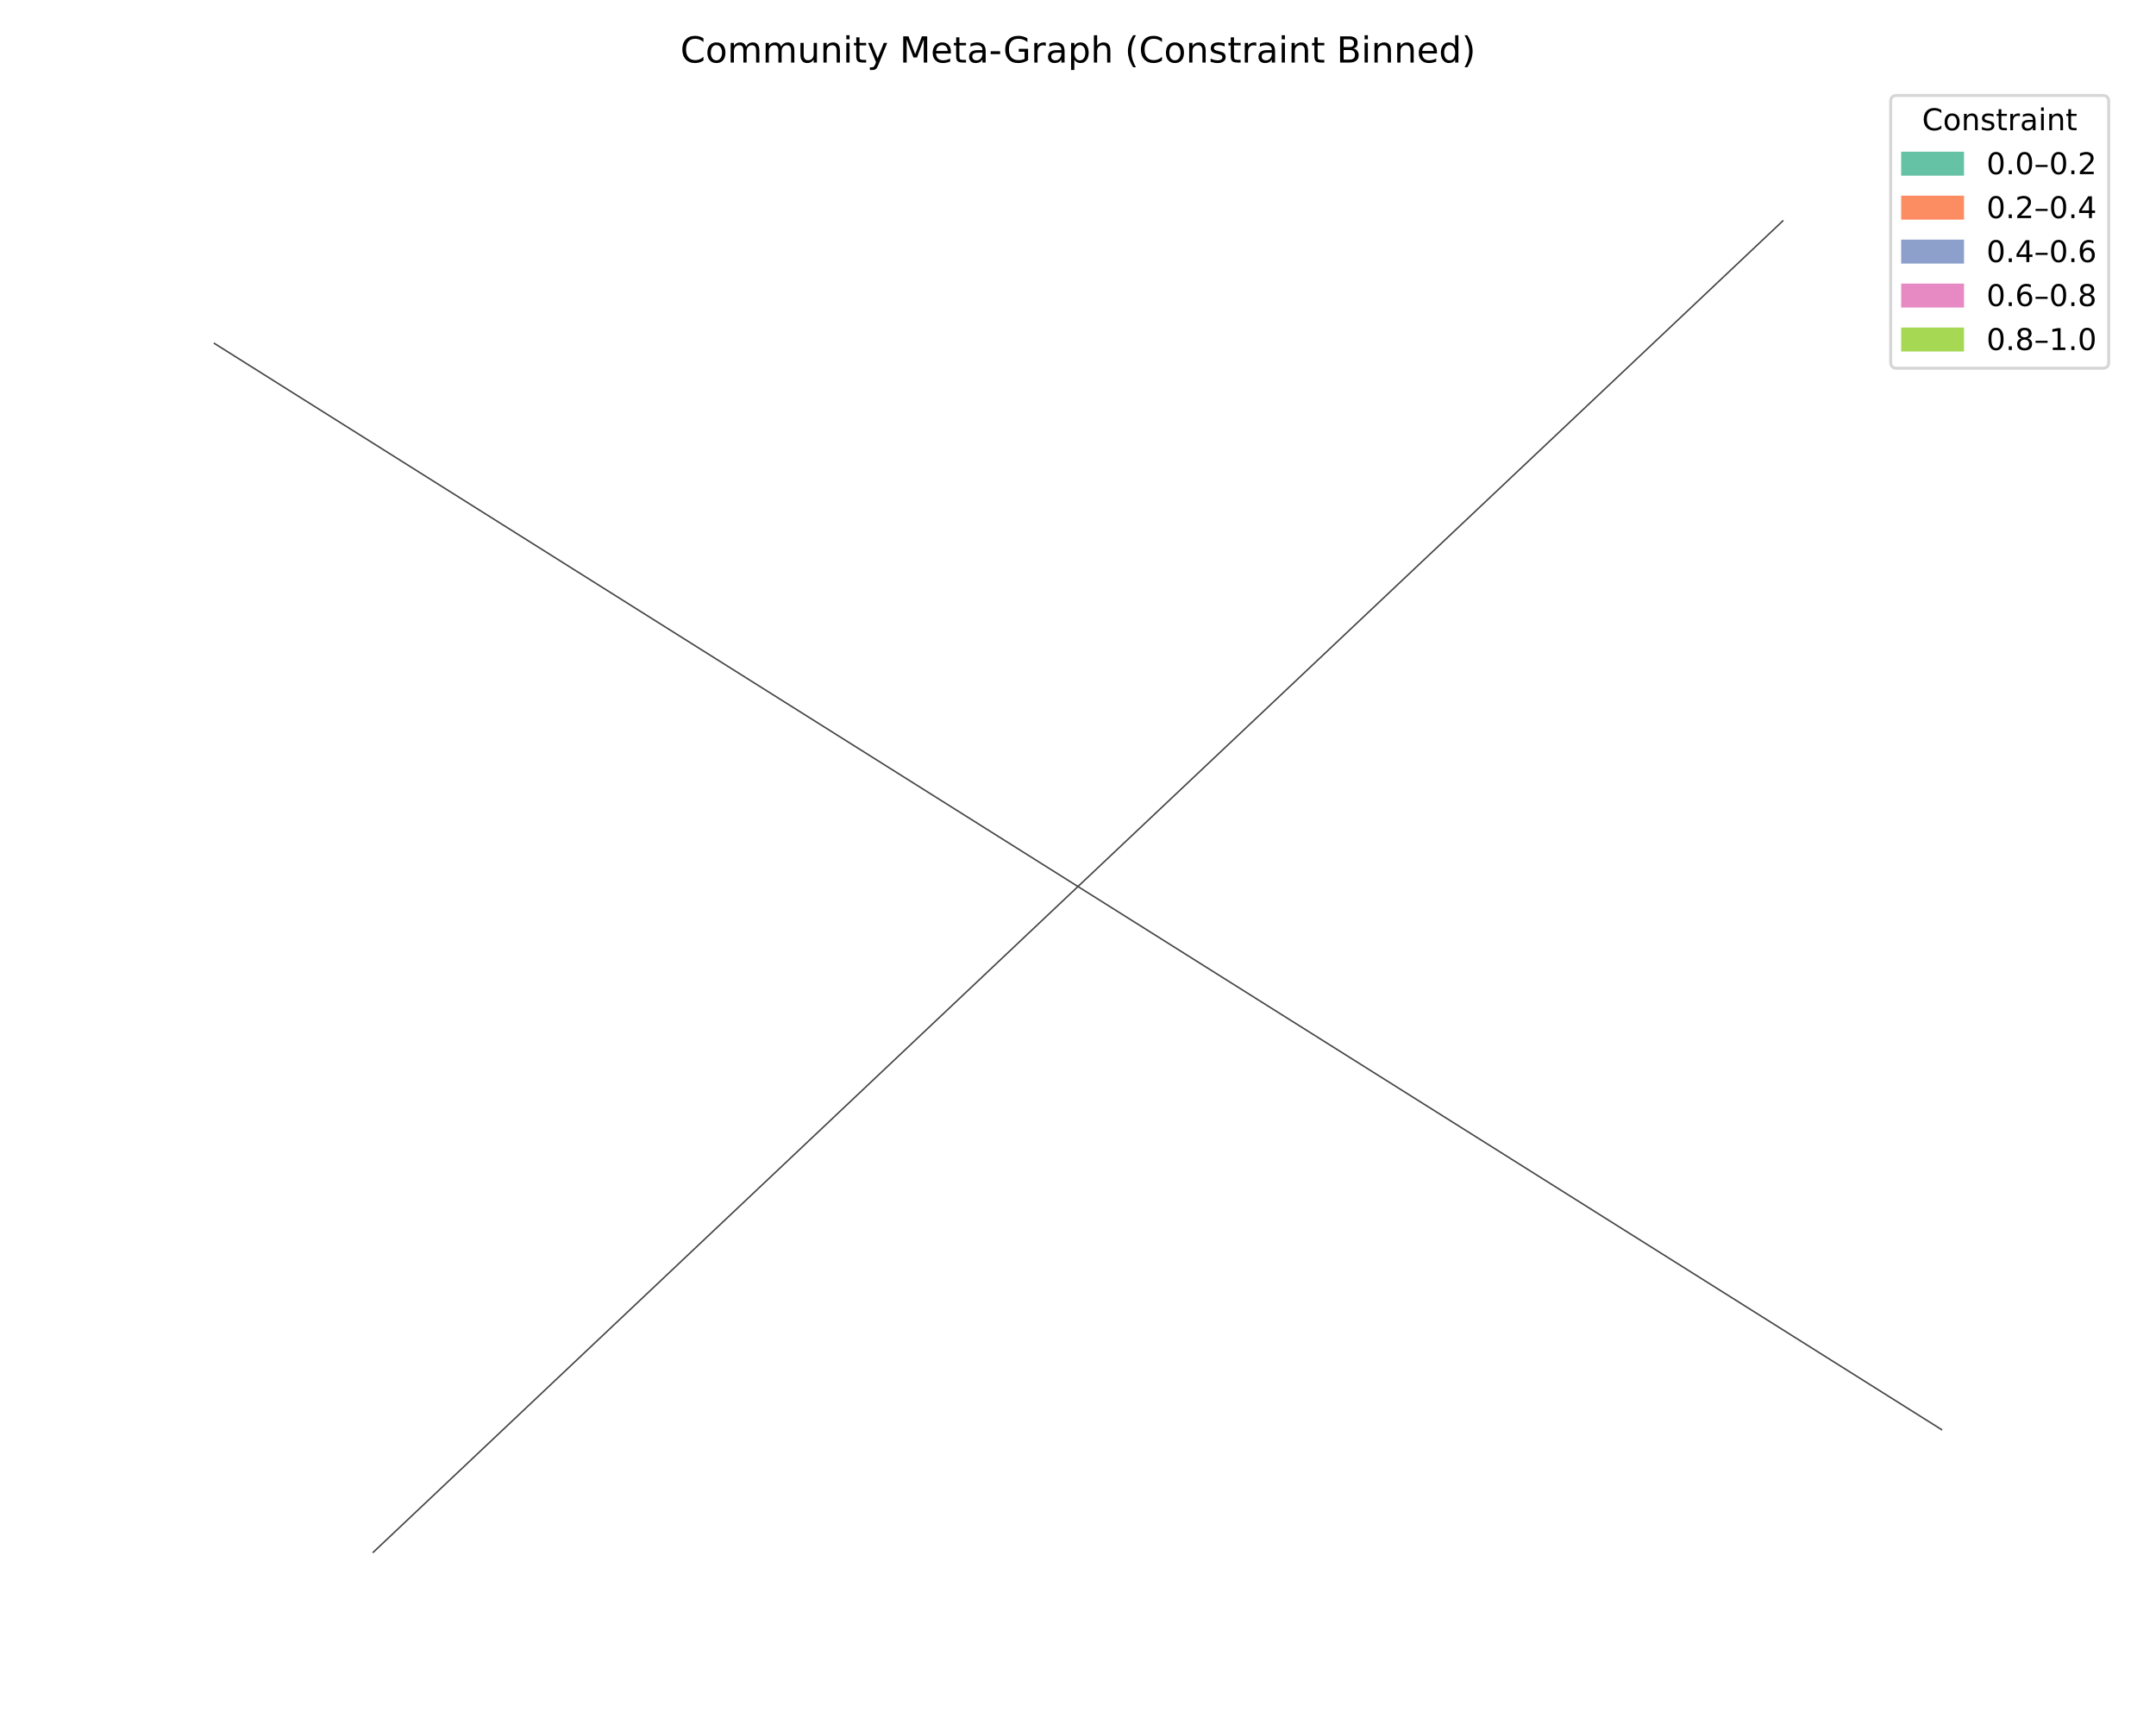
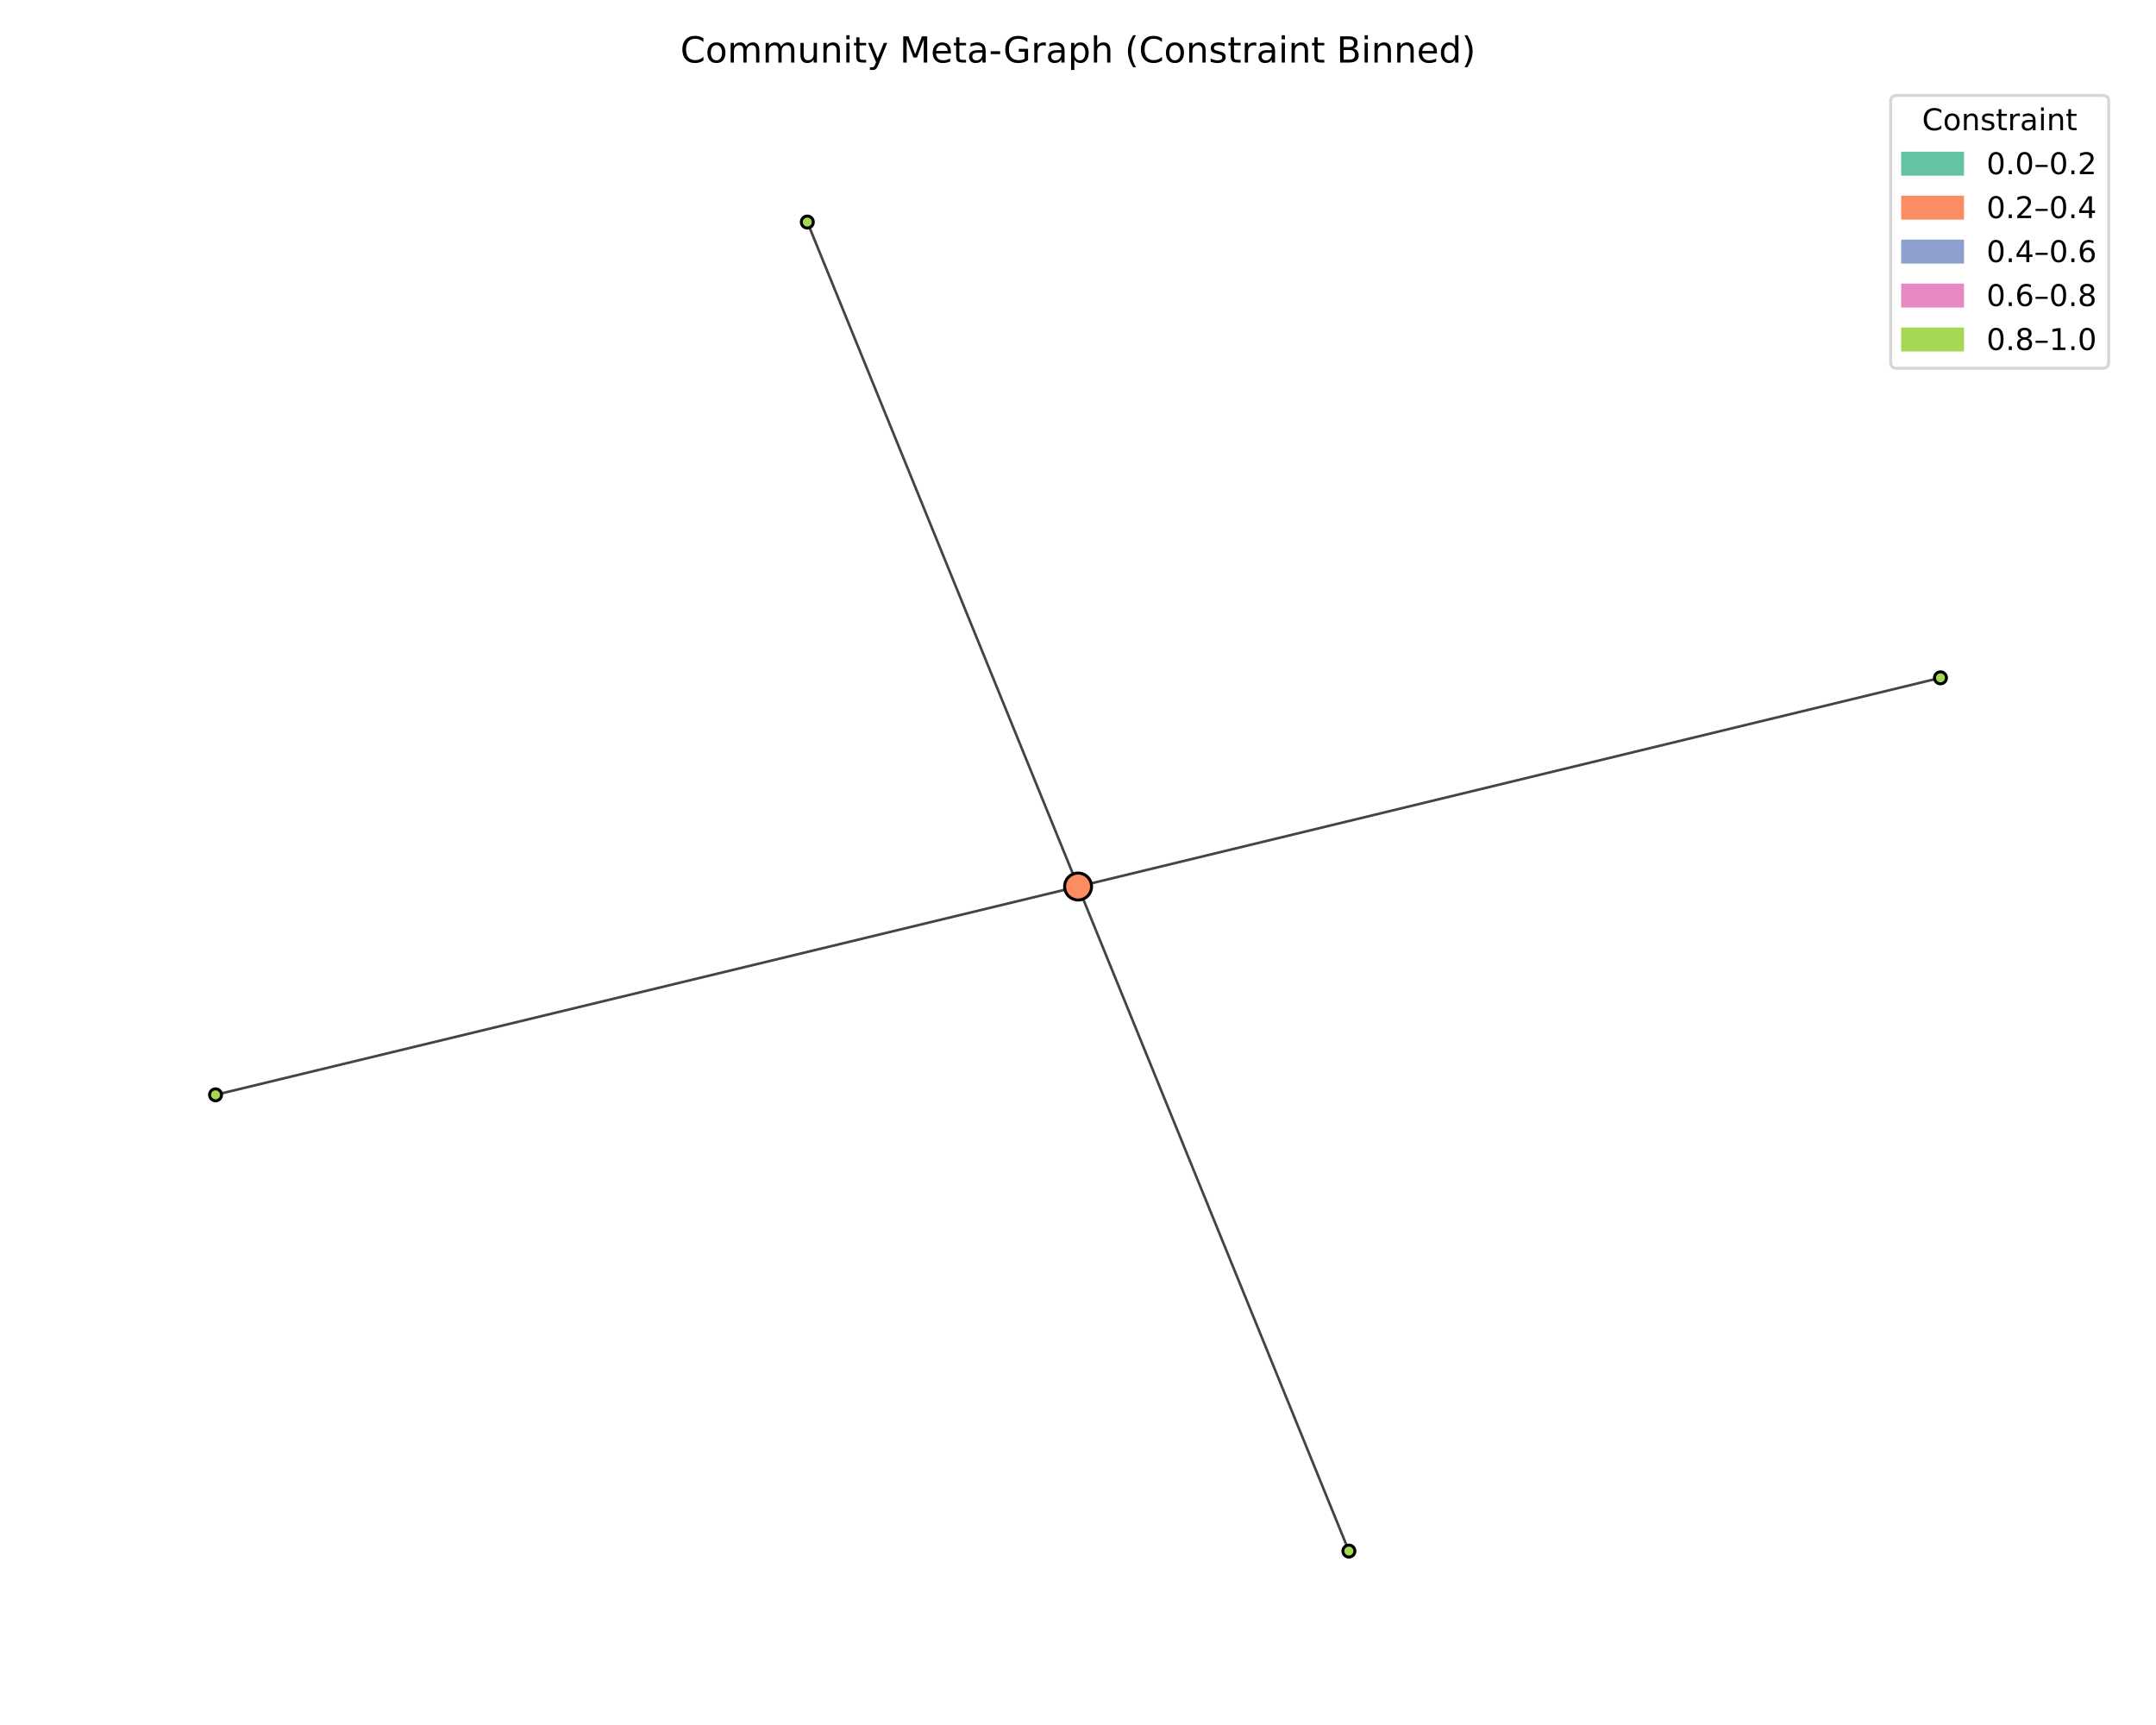
<svg xmlns="http://www.w3.org/2000/svg" xmlns:xlink="http://www.w3.org/1999/xlink" width="720pt" height="576pt" viewBox="0 0 720 576" version="1.1">
  <defs>
    <style type="text/css">*{stroke-linejoin: round; stroke-linecap: butt}</style>
  </defs>
  <g id="figure_1">
    <g id="patch_1">
      <path d="M 0 576  L 720 576  L 720 0  L 0 0  z " style="fill: #ffffff" />
    </g>
    <g id="axes_1">
      <g id="patch_2">
        <path d="M 10.8 565.2  L 709.2 565.2  L 709.2 26.88  L 10.8 26.88  z " style="fill: #ffffff" />
      </g>
      <g id="EdgeCollection_1">
-         <path d="M 359.987 296.024  L 124.472 518.486  " clip-path="url(#p0826b975f8)" style="fill: #444444; stroke: #444444; stroke-width: 0.5" />
-         <path d="M 359.987 296.024  L 595.554 73.594  " clip-path="url(#p0826b975f8)" style="fill: #444444; stroke: #444444; stroke-width: 0.5" />
-         <path d="M 359.987 296.024  L 71.405 114.553  " clip-path="url(#p0826b975f8)" style="fill: #444444; stroke: #444444; stroke-width: 0.5" />
-         <path d="M 359.987 296.024  L 648.595 477.496  " clip-path="url(#p0826b975f8)" style="fill: #444444; stroke: #444444; stroke-width: 0.5" />
+         <path d="M 358.331 291.86  L 270.357 76.002  " clip-path="url(#p9ec5122dbf)" style="fill: #444444; stroke: #444444; stroke-width: 0.855" />
+         <path d="M 364.403 294.969  L 646.077 226.804  " clip-path="url(#p9ec5122dbf)" style="fill: #444444; stroke: #444444; stroke-width: 0.855" />
+         <path d="M 361.728 300.195  L 449.712 516.078  " clip-path="url(#p9ec5122dbf)" style="fill: #444444; stroke: #444444; stroke-width: 0.855" />
+         <path d="M 355.655 297.084  L 73.923 365.107  " clip-path="url(#p9ec5122dbf)" style="fill: #444444; stroke: #444444; stroke-width: 0.855" />
      </g>
      <g id="VertexCollection_1">
-         <path d="M 359.987 296.024  C 359.987 296.024 359.987 296.024 359.987 296.024  C 359.987 296.024 359.987 296.024 359.987 296.024  C 359.987 296.024 359.987 296.024 359.987 296.024  C 359.987 296.024 359.987 296.024 359.987 296.024  C 359.987 296.024 359.987 296.024 359.987 296.024  C 359.987 296.024 359.987 296.024 359.987 296.024  C 359.987 296.024 359.987 296.024 359.987 296.024  C 359.987 296.024 359.987 296.024 359.987 296.024  z " clip-path="url(#p0826b975f8)" style="fill: #fc8d62; stroke: #000000" />
-         <path d="M 648.595 477.496  C 648.595 477.496 648.595 477.496 648.595 477.496  C 648.595 477.496 648.595 477.496 648.595 477.496  C 648.595 477.496 648.595 477.496 648.595 477.496  C 648.595 477.496 648.595 477.496 648.595 477.496  C 648.595 477.496 648.595 477.496 648.595 477.496  C 648.595 477.496 648.595 477.496 648.595 477.496  C 648.595 477.496 648.595 477.496 648.595 477.496  C 648.595 477.496 648.595 477.496 648.595 477.496  z " clip-path="url(#p0826b975f8)" style="fill: #a6d854; stroke: #000000" />
-         <path d="M 124.472 518.486  C 124.472 518.486 124.472 518.486 124.472 518.486  C 124.472 518.486 124.472 518.486 124.472 518.486  C 124.472 518.486 124.472 518.486 124.472 518.486  C 124.472 518.486 124.472 518.486 124.472 518.486  C 124.472 518.486 124.472 518.486 124.472 518.486  C 124.472 518.486 124.472 518.486 124.472 518.486  C 124.472 518.486 124.472 518.486 124.472 518.486  C 124.472 518.486 124.472 518.486 124.472 518.486  z " clip-path="url(#p0826b975f8)" style="fill: #a6d854; stroke: #000000" />
-         <path d="M 595.554 73.594  C 595.554 73.594 595.554 73.594 595.554 73.594  C 595.554 73.594 595.554 73.594 595.554 73.594  C 595.554 73.594 595.554 73.594 595.554 73.594  C 595.554 73.594 595.554 73.594 595.554 73.594  C 595.554 73.594 595.554 73.594 595.554 73.594  C 595.554 73.594 595.554 73.594 595.554 73.594  C 595.554 73.594 595.554 73.594 595.554 73.594  C 595.554 73.594 595.554 73.594 595.554 73.594  z " clip-path="url(#p0826b975f8)" style="fill: #a6d854; stroke: #000000" />
-         <path d="M 71.405 114.553  C 71.405 114.553 71.405 114.553 71.405 114.553  C 71.405 114.553 71.405 114.553 71.405 114.553  C 71.405 114.553 71.405 114.553 71.405 114.553  C 71.405 114.553 71.405 114.553 71.405 114.553  C 71.405 114.553 71.405 114.553 71.405 114.553  C 71.405 114.553 71.405 114.553 71.405 114.553  C 71.405 114.553 71.405 114.553 71.405 114.553  C 71.405 114.553 71.405 114.553 71.405 114.553  z " clip-path="url(#p0826b975f8)" style="fill: #a6d854; stroke: #000000" />
+         <path d="M 360.029 300.527  C 361.223 300.527 362.368 300.053 363.211 299.209  C 364.055 298.365 364.529 297.221 364.529 296.027  C 364.529 294.834 364.055 293.689 363.211 292.845  C 362.368 292.001 361.223 291.527 360.029 291.527  C 358.836 291.527 357.691 292.001 356.847 292.845  C 356.004 293.689 355.529 294.834 355.529 296.027  C 355.529 297.221 356.004 298.365 356.847 299.209  C 357.691 300.053 358.836 300.527 360.029 300.527  z " clip-path="url(#p9ec5122dbf)" style="fill: #fc8d62; stroke: #000000" />
+         <path d="M 648.021 228.333  C 648.551 228.333 649.06 228.123 649.435 227.748  C 649.81 227.373 650.021 226.864 650.021 226.333  C 650.021 225.803 649.81 225.294 649.435 224.919  C 649.06 224.544 648.551 224.333 648.021 224.333  C 647.491 224.333 646.982 224.544 646.607 224.919  C 646.232 225.294 646.021 225.803 646.021 226.333  C 646.021 226.864 646.232 227.373 646.607 227.748  C 646.982 228.123 647.491 228.333 648.021 228.333  z " clip-path="url(#p9ec5122dbf)" style="fill: #a6d854; stroke: #000000" />
+         <path d="M 269.602 76.15  C 270.132 76.15 270.641 75.939 271.016 75.564  C 271.391 75.189 271.602 74.68 271.602 74.15  C 271.602 73.62 271.391 73.111 271.016 72.736  C 270.641 72.361 270.132 72.15 269.602 72.15  C 269.072 72.15 268.563 72.361 268.188 72.736  C 267.813 73.111 267.602 73.62 267.602 74.15  C 267.602 74.68 267.813 75.189 268.188 75.564  C 268.563 75.939 269.072 76.15 269.602 76.15  z " clip-path="url(#p9ec5122dbf)" style="fill: #a6d854; stroke: #000000" />
+         <path d="M 450.467 519.93  C 450.998 519.93 451.506 519.719 451.881 519.344  C 452.256 518.969 452.467 518.46 452.467 517.93  C 452.467 517.4 452.256 516.891 451.881 516.516  C 451.506 516.141 450.998 515.93 450.467 515.93  C 449.937 515.93 449.428 516.141 449.053 516.516  C 448.678 516.891 448.467 517.4 448.467 517.93  C 448.467 518.46 448.678 518.969 449.053 519.344  C 449.428 519.719 449.937 519.93 450.467 519.93  z " clip-path="url(#p9ec5122dbf)" style="fill: #a6d854; stroke: #000000" />
+         <path d="M 71.979 367.577  C 72.509 367.577 73.018 367.366 73.393 366.991  C 73.768 366.616 73.979 366.107 73.979 365.577  C 73.979 365.046 73.768 364.538 73.393 364.162  C 73.018 363.787 72.509 363.577 71.979 363.577  C 71.449 363.577 70.94 363.787 70.565 364.162  C 70.19 364.538 69.979 365.046 69.979 365.577  C 69.979 366.107 70.19 366.616 70.565 366.991  C 70.94 367.366 71.449 367.577 71.979 367.577  z " clip-path="url(#p9ec5122dbf)" style="fill: #a6d854; stroke: #000000" />
      </g>
      <g id="matplotlib.axis_1" />
      <g id="matplotlib.axis_2" />
      <g id="text_1">
        <g transform="translate(227.1928 20.88) scale(0.12 -0.12)">
          <defs>
            <path id="DejaVuSans-43" d="M 4122 4306  L 4122 3641  Q 3803 3938 3442 4084  Q 3081 4231 2675 4231  Q 1875 4231 1450 3742  Q 1025 3253 1025 2328  Q 1025 1406 1450 917  Q 1875 428 2675 428  Q 3081 428 3442 575  Q 3803 722 4122 1019  L 4122 359  Q 3791 134 3420 21  Q 3050 -91 2638 -91  Q 1578 -91 968 557  Q 359 1206 359 2328  Q 359 3453 968 4101  Q 1578 4750 2638 4750  Q 3056 4750 3426 4639  Q 3797 4528 4122 4306  z " transform="scale(0.015625)" />
            <path id="DejaVuSans-6f" d="M 1959 3097  Q 1497 3097 1228 2736  Q 959 2375 959 1747  Q 959 1119 1226 758  Q 1494 397 1959 397  Q 2419 397 2687 759  Q 2956 1122 2956 1747  Q 2956 2369 2687 2733  Q 2419 3097 1959 3097  z M 1959 3584  Q 2709 3584 3137 3096  Q 3566 2609 3566 1747  Q 3566 888 3137 398  Q 2709 -91 1959 -91  Q 1206 -91 779 398  Q 353 888 353 1747  Q 353 2609 779 3096  Q 1206 3584 1959 3584  z " transform="scale(0.015625)" />
            <path id="DejaVuSans-6d" d="M 3328 2828  Q 3544 3216 3844 3400  Q 4144 3584 4550 3584  Q 5097 3584 5394 3201  Q 5691 2819 5691 2113  L 5691 0  L 5113 0  L 5113 2094  Q 5113 2597 4934 2840  Q 4756 3084 4391 3084  Q 3944 3084 3684 2787  Q 3425 2491 3425 1978  L 3425 0  L 2847 0  L 2847 2094  Q 2847 2600 2669 2842  Q 2491 3084 2119 3084  Q 1678 3084 1418 2786  Q 1159 2488 1159 1978  L 1159 0  L 581 0  L 581 3500  L 1159 3500  L 1159 2956  Q 1356 3278 1631 3431  Q 1906 3584 2284 3584  Q 2666 3584 2933 3390  Q 3200 3197 3328 2828  z " transform="scale(0.015625)" />
            <path id="DejaVuSans-75" d="M 544 1381  L 544 3500  L 1119 3500  L 1119 1403  Q 1119 906 1312 657  Q 1506 409 1894 409  Q 2359 409 2629 706  Q 2900 1003 2900 1516  L 2900 3500  L 3475 3500  L 3475 0  L 2900 0  L 2900 538  Q 2691 219 2414 64  Q 2138 -91 1772 -91  Q 1169 -91 856 284  Q 544 659 544 1381  z M 1991 3584  L 1991 3584  z " transform="scale(0.015625)" />
            <path id="DejaVuSans-6e" d="M 3513 2113  L 3513 0  L 2938 0  L 2938 2094  Q 2938 2591 2744 2837  Q 2550 3084 2163 3084  Q 1697 3084 1428 2787  Q 1159 2491 1159 1978  L 1159 0  L 581 0  L 581 3500  L 1159 3500  L 1159 2956  Q 1366 3272 1645 3428  Q 1925 3584 2291 3584  Q 2894 3584 3203 3211  Q 3513 2838 3513 2113  z " transform="scale(0.015625)" />
            <path id="DejaVuSans-69" d="M 603 3500  L 1178 3500  L 1178 0  L 603 0  L 603 3500  z M 603 4863  L 1178 4863  L 1178 4134  L 603 4134  L 603 4863  z " transform="scale(0.015625)" />
            <path id="DejaVuSans-74" d="M 1172 4494  L 1172 3500  L 2356 3500  L 2356 3053  L 1172 3053  L 1172 1153  Q 1172 725 1289 603  Q 1406 481 1766 481  L 2356 481  L 2356 0  L 1766 0  Q 1100 0 847 248  Q 594 497 594 1153  L 594 3053  L 172 3053  L 172 3500  L 594 3500  L 594 4494  L 1172 4494  z " transform="scale(0.015625)" />
            <path id="DejaVuSans-79" d="M 2059 -325  Q 1816 -950 1584 -1140  Q 1353 -1331 966 -1331  L 506 -1331  L 506 -850  L 844 -850  Q 1081 -850 1212 -737  Q 1344 -625 1503 -206  L 1606 56  L 191 3500  L 800 3500  L 1894 763  L 2988 3500  L 3597 3500  L 2059 -325  z " transform="scale(0.015625)" />
            <path id="DejaVuSans-20" transform="scale(0.015625)" />
            <path id="DejaVuSans-4d" d="M 628 4666  L 1569 4666  L 2759 1491  L 3956 4666  L 4897 4666  L 4897 0  L 4281 0  L 4281 4097  L 3078 897  L 2444 897  L 1241 4097  L 1241 0  L 628 0  L 628 4666  z " transform="scale(0.015625)" />
            <path id="DejaVuSans-65" d="M 3597 1894  L 3597 1613  L 953 1613  Q 991 1019 1311 708  Q 1631 397 2203 397  Q 2534 397 2845 478  Q 3156 559 3463 722  L 3463 178  Q 3153 47 2828 -22  Q 2503 -91 2169 -91  Q 1331 -91 842 396  Q 353 884 353 1716  Q 353 2575 817 3079  Q 1281 3584 2069 3584  Q 2775 3584 3186 3129  Q 3597 2675 3597 1894  z M 3022 2063  Q 3016 2534 2758 2815  Q 2500 3097 2075 3097  Q 1594 3097 1305 2825  Q 1016 2553 972 2059  L 3022 2063  z " transform="scale(0.015625)" />
            <path id="DejaVuSans-61" d="M 2194 1759  Q 1497 1759 1228 1600  Q 959 1441 959 1056  Q 959 750 1161 570  Q 1363 391 1709 391  Q 2188 391 2477 730  Q 2766 1069 2766 1631  L 2766 1759  L 2194 1759  z M 3341 1997  L 3341 0  L 2766 0  L 2766 531  Q 2569 213 2275 61  Q 1981 -91 1556 -91  Q 1019 -91 701 211  Q 384 513 384 1019  Q 384 1609 779 1909  Q 1175 2209 1959 2209  L 2766 2209  L 2766 2266  Q 2766 2663 2505 2880  Q 2244 3097 1772 3097  Q 1472 3097 1187 3025  Q 903 2953 641 2809  L 641 3341  Q 956 3463 1253 3523  Q 1550 3584 1831 3584  Q 2591 3584 2966 3190  Q 3341 2797 3341 1997  z " transform="scale(0.015625)" />
            <path id="DejaVuSans-2d" d="M 313 2009  L 1997 2009  L 1997 1497  L 313 1497  L 313 2009  z " transform="scale(0.015625)" />
            <path id="DejaVuSans-47" d="M 3809 666  L 3809 1919  L 2778 1919  L 2778 2438  L 4434 2438  L 4434 434  Q 4069 175 3628 42  Q 3188 -91 2688 -91  Q 1594 -91 976 548  Q 359 1188 359 2328  Q 359 3472 976 4111  Q 1594 4750 2688 4750  Q 3144 4750 3555 4637  Q 3966 4525 4313 4306  L 4313 3634  Q 3963 3931 3569 4081  Q 3175 4231 2741 4231  Q 1884 4231 1454 3753  Q 1025 3275 1025 2328  Q 1025 1384 1454 906  Q 1884 428 2741 428  Q 3075 428 3337 486  Q 3600 544 3809 666  z " transform="scale(0.015625)" />
            <path id="DejaVuSans-72" d="M 2631 2963  Q 2534 3019 2420 3045  Q 2306 3072 2169 3072  Q 1681 3072 1420 2755  Q 1159 2438 1159 1844  L 1159 0  L 581 0  L 581 3500  L 1159 3500  L 1159 2956  Q 1341 3275 1631 3429  Q 1922 3584 2338 3584  Q 2397 3584 2469 3576  Q 2541 3569 2628 3553  L 2631 2963  z " transform="scale(0.015625)" />
            <path id="DejaVuSans-70" d="M 1159 525  L 1159 -1331  L 581 -1331  L 581 3500  L 1159 3500  L 1159 2969  Q 1341 3281 1617 3432  Q 1894 3584 2278 3584  Q 2916 3584 3314 3078  Q 3713 2572 3713 1747  Q 3713 922 3314 415  Q 2916 -91 2278 -91  Q 1894 -91 1617 61  Q 1341 213 1159 525  z M 3116 1747  Q 3116 2381 2855 2742  Q 2594 3103 2138 3103  Q 1681 3103 1420 2742  Q 1159 2381 1159 1747  Q 1159 1113 1420 752  Q 1681 391 2138 391  Q 2594 391 2855 752  Q 3116 1113 3116 1747  z " transform="scale(0.015625)" />
            <path id="DejaVuSans-68" d="M 3513 2113  L 3513 0  L 2938 0  L 2938 2094  Q 2938 2591 2744 2837  Q 2550 3084 2163 3084  Q 1697 3084 1428 2787  Q 1159 2491 1159 1978  L 1159 0  L 581 0  L 581 4863  L 1159 4863  L 1159 2956  Q 1366 3272 1645 3428  Q 1925 3584 2291 3584  Q 2894 3584 3203 3211  Q 3513 2838 3513 2113  z " transform="scale(0.015625)" />
            <path id="DejaVuSans-28" d="M 1984 4856  Q 1566 4138 1362 3434  Q 1159 2731 1159 2009  Q 1159 1288 1364 580  Q 1569 -128 1984 -844  L 1484 -844  Q 1016 -109 783 600  Q 550 1309 550 2009  Q 550 2706 781 3412  Q 1013 4119 1484 4856  L 1984 4856  z " transform="scale(0.015625)" />
            <path id="DejaVuSans-73" d="M 2834 3397  L 2834 2853  Q 2591 2978 2328 3040  Q 2066 3103 1784 3103  Q 1356 3103 1142 2972  Q 928 2841 928 2578  Q 928 2378 1081 2264  Q 1234 2150 1697 2047  L 1894 2003  Q 2506 1872 2764 1633  Q 3022 1394 3022 966  Q 3022 478 2636 193  Q 2250 -91 1575 -91  Q 1294 -91 989 -36  Q 684 19 347 128  L 347 722  Q 666 556 975 473  Q 1284 391 1588 391  Q 1994 391 2212 530  Q 2431 669 2431 922  Q 2431 1156 2273 1281  Q 2116 1406 1581 1522  L 1381 1569  Q 847 1681 609 1914  Q 372 2147 372 2553  Q 372 3047 722 3315  Q 1072 3584 1716 3584  Q 2034 3584 2315 3537  Q 2597 3491 2834 3397  z " transform="scale(0.015625)" />
            <path id="DejaVuSans-42" d="M 1259 2228  L 1259 519  L 2272 519  Q 2781 519 3026 730  Q 3272 941 3272 1375  Q 3272 1813 3026 2020  Q 2781 2228 2272 2228  L 1259 2228  z M 1259 4147  L 1259 2741  L 2194 2741  Q 2656 2741 2882 2914  Q 3109 3088 3109 3444  Q 3109 3797 2882 3972  Q 2656 4147 2194 4147  L 1259 4147  z M 628 4666  L 2241 4666  Q 2963 4666 3353 4366  Q 3744 4066 3744 3513  Q 3744 3084 3544 2831  Q 3344 2578 2956 2516  Q 3422 2416 3680 2098  Q 3938 1781 3938 1306  Q 3938 681 3513 340  Q 3088 0 2303 0  L 628 0  L 628 4666  z " transform="scale(0.015625)" />
            <path id="DejaVuSans-64" d="M 2906 2969  L 2906 4863  L 3481 4863  L 3481 0  L 2906 0  L 2906 525  Q 2725 213 2448 61  Q 2172 -91 1784 -91  Q 1150 -91 751 415  Q 353 922 353 1747  Q 353 2572 751 3078  Q 1150 3584 1784 3584  Q 2172 3584 2448 3432  Q 2725 3281 2906 2969  z M 947 1747  Q 947 1113 1208 752  Q 1469 391 1925 391  Q 2381 391 2643 752  Q 2906 1113 2906 1747  Q 2906 2381 2643 2742  Q 2381 3103 1925 3103  Q 1469 3103 1208 2742  Q 947 2381 947 1747  z " transform="scale(0.015625)" />
            <path id="DejaVuSans-29" d="M 513 4856  L 1013 4856  Q 1481 4119 1714 3412  Q 1947 2706 1947 2009  Q 1947 1309 1714 600  Q 1481 -109 1013 -844  L 513 -844  Q 928 -128 1133 580  Q 1338 1288 1338 2009  Q 1338 2731 1133 3434  Q 928 4138 513 4856  z " transform="scale(0.015625)" />
          </defs>
          <use xlink:href="#DejaVuSans-43" />
          <use xlink:href="#DejaVuSans-6f" transform="translate(69.82422 0)" />
          <use xlink:href="#DejaVuSans-6d" transform="translate(131.0059 0)" />
          <use xlink:href="#DejaVuSans-6d" transform="translate(228.418 0)" />
          <use xlink:href="#DejaVuSans-75" transform="translate(325.8301 0)" />
          <use xlink:href="#DejaVuSans-6e" transform="translate(389.209 0)" />
          <use xlink:href="#DejaVuSans-69" transform="translate(452.5879 0)" />
          <use xlink:href="#DejaVuSans-74" transform="translate(480.3711 0)" />
          <use xlink:href="#DejaVuSans-79" transform="translate(519.5801 0)" />
          <use xlink:href="#DejaVuSans-20" transform="translate(578.7598 0)" />
          <use xlink:href="#DejaVuSans-4d" transform="translate(610.5469 0)" />
          <use xlink:href="#DejaVuSans-65" transform="translate(696.8262 0)" />
          <use xlink:href="#DejaVuSans-74" transform="translate(758.3496 0)" />
          <use xlink:href="#DejaVuSans-61" transform="translate(797.5586 0)" />
          <use xlink:href="#DejaVuSans-2d" transform="translate(858.8379 0)" />
          <use xlink:href="#DejaVuSans-47" transform="translate(898.5469 0)" />
          <use xlink:href="#DejaVuSans-72" transform="translate(976.0371 0)" />
          <use xlink:href="#DejaVuSans-61" transform="translate(1017.15 0)" />
          <use xlink:href="#DejaVuSans-70" transform="translate(1078.43 0)" />
          <use xlink:href="#DejaVuSans-68" transform="translate(1141.906 0)" />
          <use xlink:href="#DejaVuSans-20" transform="translate(1205.285 0)" />
          <use xlink:href="#DejaVuSans-28" transform="translate(1237.072 0)" />
          <use xlink:href="#DejaVuSans-43" transform="translate(1276.086 0)" />
          <use xlink:href="#DejaVuSans-6f" transform="translate(1345.91 0)" />
          <use xlink:href="#DejaVuSans-6e" transform="translate(1407.092 0)" />
          <use xlink:href="#DejaVuSans-73" transform="translate(1470.471 0)" />
          <use xlink:href="#DejaVuSans-74" transform="translate(1522.57 0)" />
          <use xlink:href="#DejaVuSans-72" transform="translate(1561.779 0)" />
          <use xlink:href="#DejaVuSans-61" transform="translate(1602.893 0)" />
          <use xlink:href="#DejaVuSans-69" transform="translate(1664.172 0)" />
          <use xlink:href="#DejaVuSans-6e" transform="translate(1691.955 0)" />
          <use xlink:href="#DejaVuSans-74" transform="translate(1755.334 0)" />
          <use xlink:href="#DejaVuSans-20" transform="translate(1794.543 0)" />
          <use xlink:href="#DejaVuSans-42" transform="translate(1826.33 0)" />
          <use xlink:href="#DejaVuSans-69" transform="translate(1894.934 0)" />
          <use xlink:href="#DejaVuSans-6e" transform="translate(1922.717 0)" />
          <use xlink:href="#DejaVuSans-6e" transform="translate(1986.096 0)" />
          <use xlink:href="#DejaVuSans-65" transform="translate(2049.475 0)" />
          <use xlink:href="#DejaVuSans-64" transform="translate(2110.998 0)" />
          <use xlink:href="#DejaVuSans-29" transform="translate(2174.475 0)" />
        </g>
      </g>
      <g id="legend_1">
        <g id="patch_3">
          <path d="M 633.394 122.949  L 702.2 122.949  Q 704.2 122.949 704.2 120.949  L 704.2 33.88  Q 704.2 31.88 702.2 31.88  L 633.394 31.88  Q 631.394 31.88 631.394 33.88  L 631.394 120.949  Q 631.394 122.949 633.394 122.949  z " style="fill: #ffffff; opacity: 0.8; stroke: #cccccc; stroke-linejoin: miter" />
        </g>
        <g id="text_2">
          <g transform="translate(641.875 43.47844) scale(0.1 -0.1)">
            <use xlink:href="#DejaVuSans-43" />
            <use xlink:href="#DejaVuSans-6f" transform="translate(69.82422 0)" />
            <use xlink:href="#DejaVuSans-6e" transform="translate(131.0059 0)" />
            <use xlink:href="#DejaVuSans-73" transform="translate(194.3848 0)" />
            <use xlink:href="#DejaVuSans-74" transform="translate(246.4844 0)" />
            <use xlink:href="#DejaVuSans-72" transform="translate(285.6934 0)" />
            <use xlink:href="#DejaVuSans-61" transform="translate(326.8066 0)" />
            <use xlink:href="#DejaVuSans-69" transform="translate(388.0859 0)" />
            <use xlink:href="#DejaVuSans-6e" transform="translate(415.8691 0)" />
            <use xlink:href="#DejaVuSans-74" transform="translate(479.248 0)" />
          </g>
        </g>
        <g id="patch_4">
          <path d="M 635.394 58.157  L 655.394 58.157  L 655.394 51.157  L 635.394 51.157  z " style="fill: #66c2a5; stroke: #66c2a5; stroke-linejoin: miter" />
        </g>
        <g id="text_3">
          <g transform="translate(663.3937 58.15656) scale(0.1 -0.1)">
            <defs>
              <path id="DejaVuSans-30" d="M 2034 4250  Q 1547 4250 1301 3770  Q 1056 3291 1056 2328  Q 1056 1369 1301 889  Q 1547 409 2034 409  Q 2525 409 2770 889  Q 3016 1369 3016 2328  Q 3016 3291 2770 3770  Q 2525 4250 2034 4250  z M 2034 4750  Q 2819 4750 3233 4129  Q 3647 3509 3647 2328  Q 3647 1150 3233 529  Q 2819 -91 2034 -91  Q 1250 -91 836 529  Q 422 1150 422 2328  Q 422 3509 836 4129  Q 1250 4750 2034 4750  z " transform="scale(0.015625)" />
              <path id="DejaVuSans-2e" d="M 684 794  L 1344 794  L 1344 0  L 684 0  L 684 794  z " transform="scale(0.015625)" />
              <path id="DejaVuSans-2013" d="M 313 1978  L 2888 1978  L 2888 1528  L 313 1528  L 313 1978  z " transform="scale(0.015625)" />
              <path id="DejaVuSans-32" d="M 1228 531  L 3431 531  L 3431 0  L 469 0  L 469 531  Q 828 903 1448 1529  Q 2069 2156 2228 2338  Q 2531 2678 2651 2914  Q 2772 3150 2772 3378  Q 2772 3750 2511 3984  Q 2250 4219 1831 4219  Q 1534 4219 1204 4116  Q 875 4013 500 3803  L 500 4441  Q 881 4594 1212 4672  Q 1544 4750 1819 4750  Q 2544 4750 2975 4387  Q 3406 4025 3406 3419  Q 3406 3131 3298 2873  Q 3191 2616 2906 2266  Q 2828 2175 2409 1742  Q 1991 1309 1228 531  z " transform="scale(0.015625)" />
            </defs>
            <use xlink:href="#DejaVuSans-30" />
            <use xlink:href="#DejaVuSans-2e" transform="translate(63.62305 0)" />
            <use xlink:href="#DejaVuSans-30" transform="translate(95.41016 0)" />
            <use xlink:href="#DejaVuSans-2013" transform="translate(159.0332 0)" />
            <use xlink:href="#DejaVuSans-30" transform="translate(209.0332 0)" />
            <use xlink:href="#DejaVuSans-2e" transform="translate(272.6562 0)" />
            <use xlink:href="#DejaVuSans-32" transform="translate(304.4434 0)" />
          </g>
        </g>
        <g id="patch_5">
          <path d="M 635.394 72.835  L 655.394 72.835  L 655.394 65.835  L 635.394 65.835  z " style="fill: #fc8d62; stroke: #fc8d62; stroke-linejoin: miter" />
        </g>
        <g id="text_4">
          <g transform="translate(663.3937 72.83469) scale(0.1 -0.1)">
            <defs>
              <path id="DejaVuSans-34" d="M 2419 4116  L 825 1625  L 2419 1625  L 2419 4116  z M 2253 4666  L 3047 4666  L 3047 1625  L 3713 1625  L 3713 1100  L 3047 1100  L 3047 0  L 2419 0  L 2419 1100  L 313 1100  L 313 1709  L 2253 4666  z " transform="scale(0.015625)" />
            </defs>
            <use xlink:href="#DejaVuSans-30" />
            <use xlink:href="#DejaVuSans-2e" transform="translate(63.62305 0)" />
            <use xlink:href="#DejaVuSans-32" transform="translate(95.41016 0)" />
            <use xlink:href="#DejaVuSans-2013" transform="translate(159.0332 0)" />
            <use xlink:href="#DejaVuSans-30" transform="translate(209.0332 0)" />
            <use xlink:href="#DejaVuSans-2e" transform="translate(272.6562 0)" />
            <use xlink:href="#DejaVuSans-34" transform="translate(304.4434 0)" />
          </g>
        </g>
        <g id="patch_6">
          <path d="M 635.394 87.513  L 655.394 87.513  L 655.394 80.513  L 635.394 80.513  z " style="fill: #8da0cb; stroke: #8da0cb; stroke-linejoin: miter" />
        </g>
        <g id="text_5">
          <g transform="translate(663.3937 87.51281) scale(0.1 -0.1)">
            <defs>
              <path id="DejaVuSans-36" d="M 2113 2584  Q 1688 2584 1439 2293  Q 1191 2003 1191 1497  Q 1191 994 1439 701  Q 1688 409 2113 409  Q 2538 409 2786 701  Q 3034 994 3034 1497  Q 3034 2003 2786 2293  Q 2538 2584 2113 2584  z M 3366 4563  L 3366 3988  Q 3128 4100 2886 4159  Q 2644 4219 2406 4219  Q 1781 4219 1451 3797  Q 1122 3375 1075 2522  Q 1259 2794 1537 2939  Q 1816 3084 2150 3084  Q 2853 3084 3261 2657  Q 3669 2231 3669 1497  Q 3669 778 3244 343  Q 2819 -91 2113 -91  Q 1303 -91 875 529  Q 447 1150 447 2328  Q 447 3434 972 4092  Q 1497 4750 2381 4750  Q 2619 4750 2861 4703  Q 3103 4656 3366 4563  z " transform="scale(0.015625)" />
            </defs>
            <use xlink:href="#DejaVuSans-30" />
            <use xlink:href="#DejaVuSans-2e" transform="translate(63.62305 0)" />
            <use xlink:href="#DejaVuSans-34" transform="translate(95.41016 0)" />
            <use xlink:href="#DejaVuSans-2013" transform="translate(159.0332 0)" />
            <use xlink:href="#DejaVuSans-30" transform="translate(209.0332 0)" />
            <use xlink:href="#DejaVuSans-2e" transform="translate(272.6562 0)" />
            <use xlink:href="#DejaVuSans-36" transform="translate(304.4434 0)" />
          </g>
        </g>
        <g id="patch_7">
          <path d="M 635.394 102.191  L 655.394 102.191  L 655.394 95.191  L 635.394 95.191  z " style="fill: #e78ac3; stroke: #e78ac3; stroke-linejoin: miter" />
        </g>
        <g id="text_6">
          <g transform="translate(663.3937 102.1909) scale(0.1 -0.1)">
            <defs>
              <path id="DejaVuSans-38" d="M 2034 2216  Q 1584 2216 1326 1975  Q 1069 1734 1069 1313  Q 1069 891 1326 650  Q 1584 409 2034 409  Q 2484 409 2743 651  Q 3003 894 3003 1313  Q 3003 1734 2745 1975  Q 2488 2216 2034 2216  z M 1403 2484  Q 997 2584 770 2862  Q 544 3141 544 3541  Q 544 4100 942 4425  Q 1341 4750 2034 4750  Q 2731 4750 3128 4425  Q 3525 4100 3525 3541  Q 3525 3141 3298 2862  Q 3072 2584 2669 2484  Q 3125 2378 3379 2068  Q 3634 1759 3634 1313  Q 3634 634 3220 271  Q 2806 -91 2034 -91  Q 1263 -91 848 271  Q 434 634 434 1313  Q 434 1759 690 2068  Q 947 2378 1403 2484  z M 1172 3481  Q 1172 3119 1398 2916  Q 1625 2713 2034 2713  Q 2441 2713 2670 2916  Q 2900 3119 2900 3481  Q 2900 3844 2670 4047  Q 2441 4250 2034 4250  Q 1625 4250 1398 4047  Q 1172 3844 1172 3481  z " transform="scale(0.015625)" />
            </defs>
            <use xlink:href="#DejaVuSans-30" />
            <use xlink:href="#DejaVuSans-2e" transform="translate(63.62305 0)" />
            <use xlink:href="#DejaVuSans-36" transform="translate(95.41016 0)" />
            <use xlink:href="#DejaVuSans-2013" transform="translate(159.0332 0)" />
            <use xlink:href="#DejaVuSans-30" transform="translate(209.0332 0)" />
            <use xlink:href="#DejaVuSans-2e" transform="translate(272.6562 0)" />
            <use xlink:href="#DejaVuSans-38" transform="translate(304.4434 0)" />
          </g>
        </g>
        <g id="patch_8">
          <path d="M 635.394 116.869  L 655.394 116.869  L 655.394 109.869  L 635.394 109.869  z " style="fill: #a6d854; stroke: #a6d854; stroke-linejoin: miter" />
        </g>
        <g id="text_7">
          <g transform="translate(663.3937 116.8691) scale(0.1 -0.1)">
            <defs>
              <path id="DejaVuSans-31" d="M 794 531  L 1825 531  L 1825 4091  L 703 3866  L 703 4441  L 1819 4666  L 2450 4666  L 2450 531  L 3481 531  L 3481 0  L 794 0  L 794 531  z " transform="scale(0.015625)" />
            </defs>
            <use xlink:href="#DejaVuSans-30" />
            <use xlink:href="#DejaVuSans-2e" transform="translate(63.62305 0)" />
            <use xlink:href="#DejaVuSans-38" transform="translate(95.41016 0)" />
            <use xlink:href="#DejaVuSans-2013" transform="translate(159.0332 0)" />
            <use xlink:href="#DejaVuSans-31" transform="translate(209.0332 0)" />
            <use xlink:href="#DejaVuSans-2e" transform="translate(272.6562 0)" />
            <use xlink:href="#DejaVuSans-30" transform="translate(304.4434 0)" />
          </g>
        </g>
      </g>
    </g>
  </g>
  <defs>
-     <clipPath id="p0826b975f8">
+     <clipPath id="p9ec5122dbf">
      <rect x="10.8" y="26.88" width="698.4" height="538.32" />
    </clipPath>
  </defs>
</svg>
